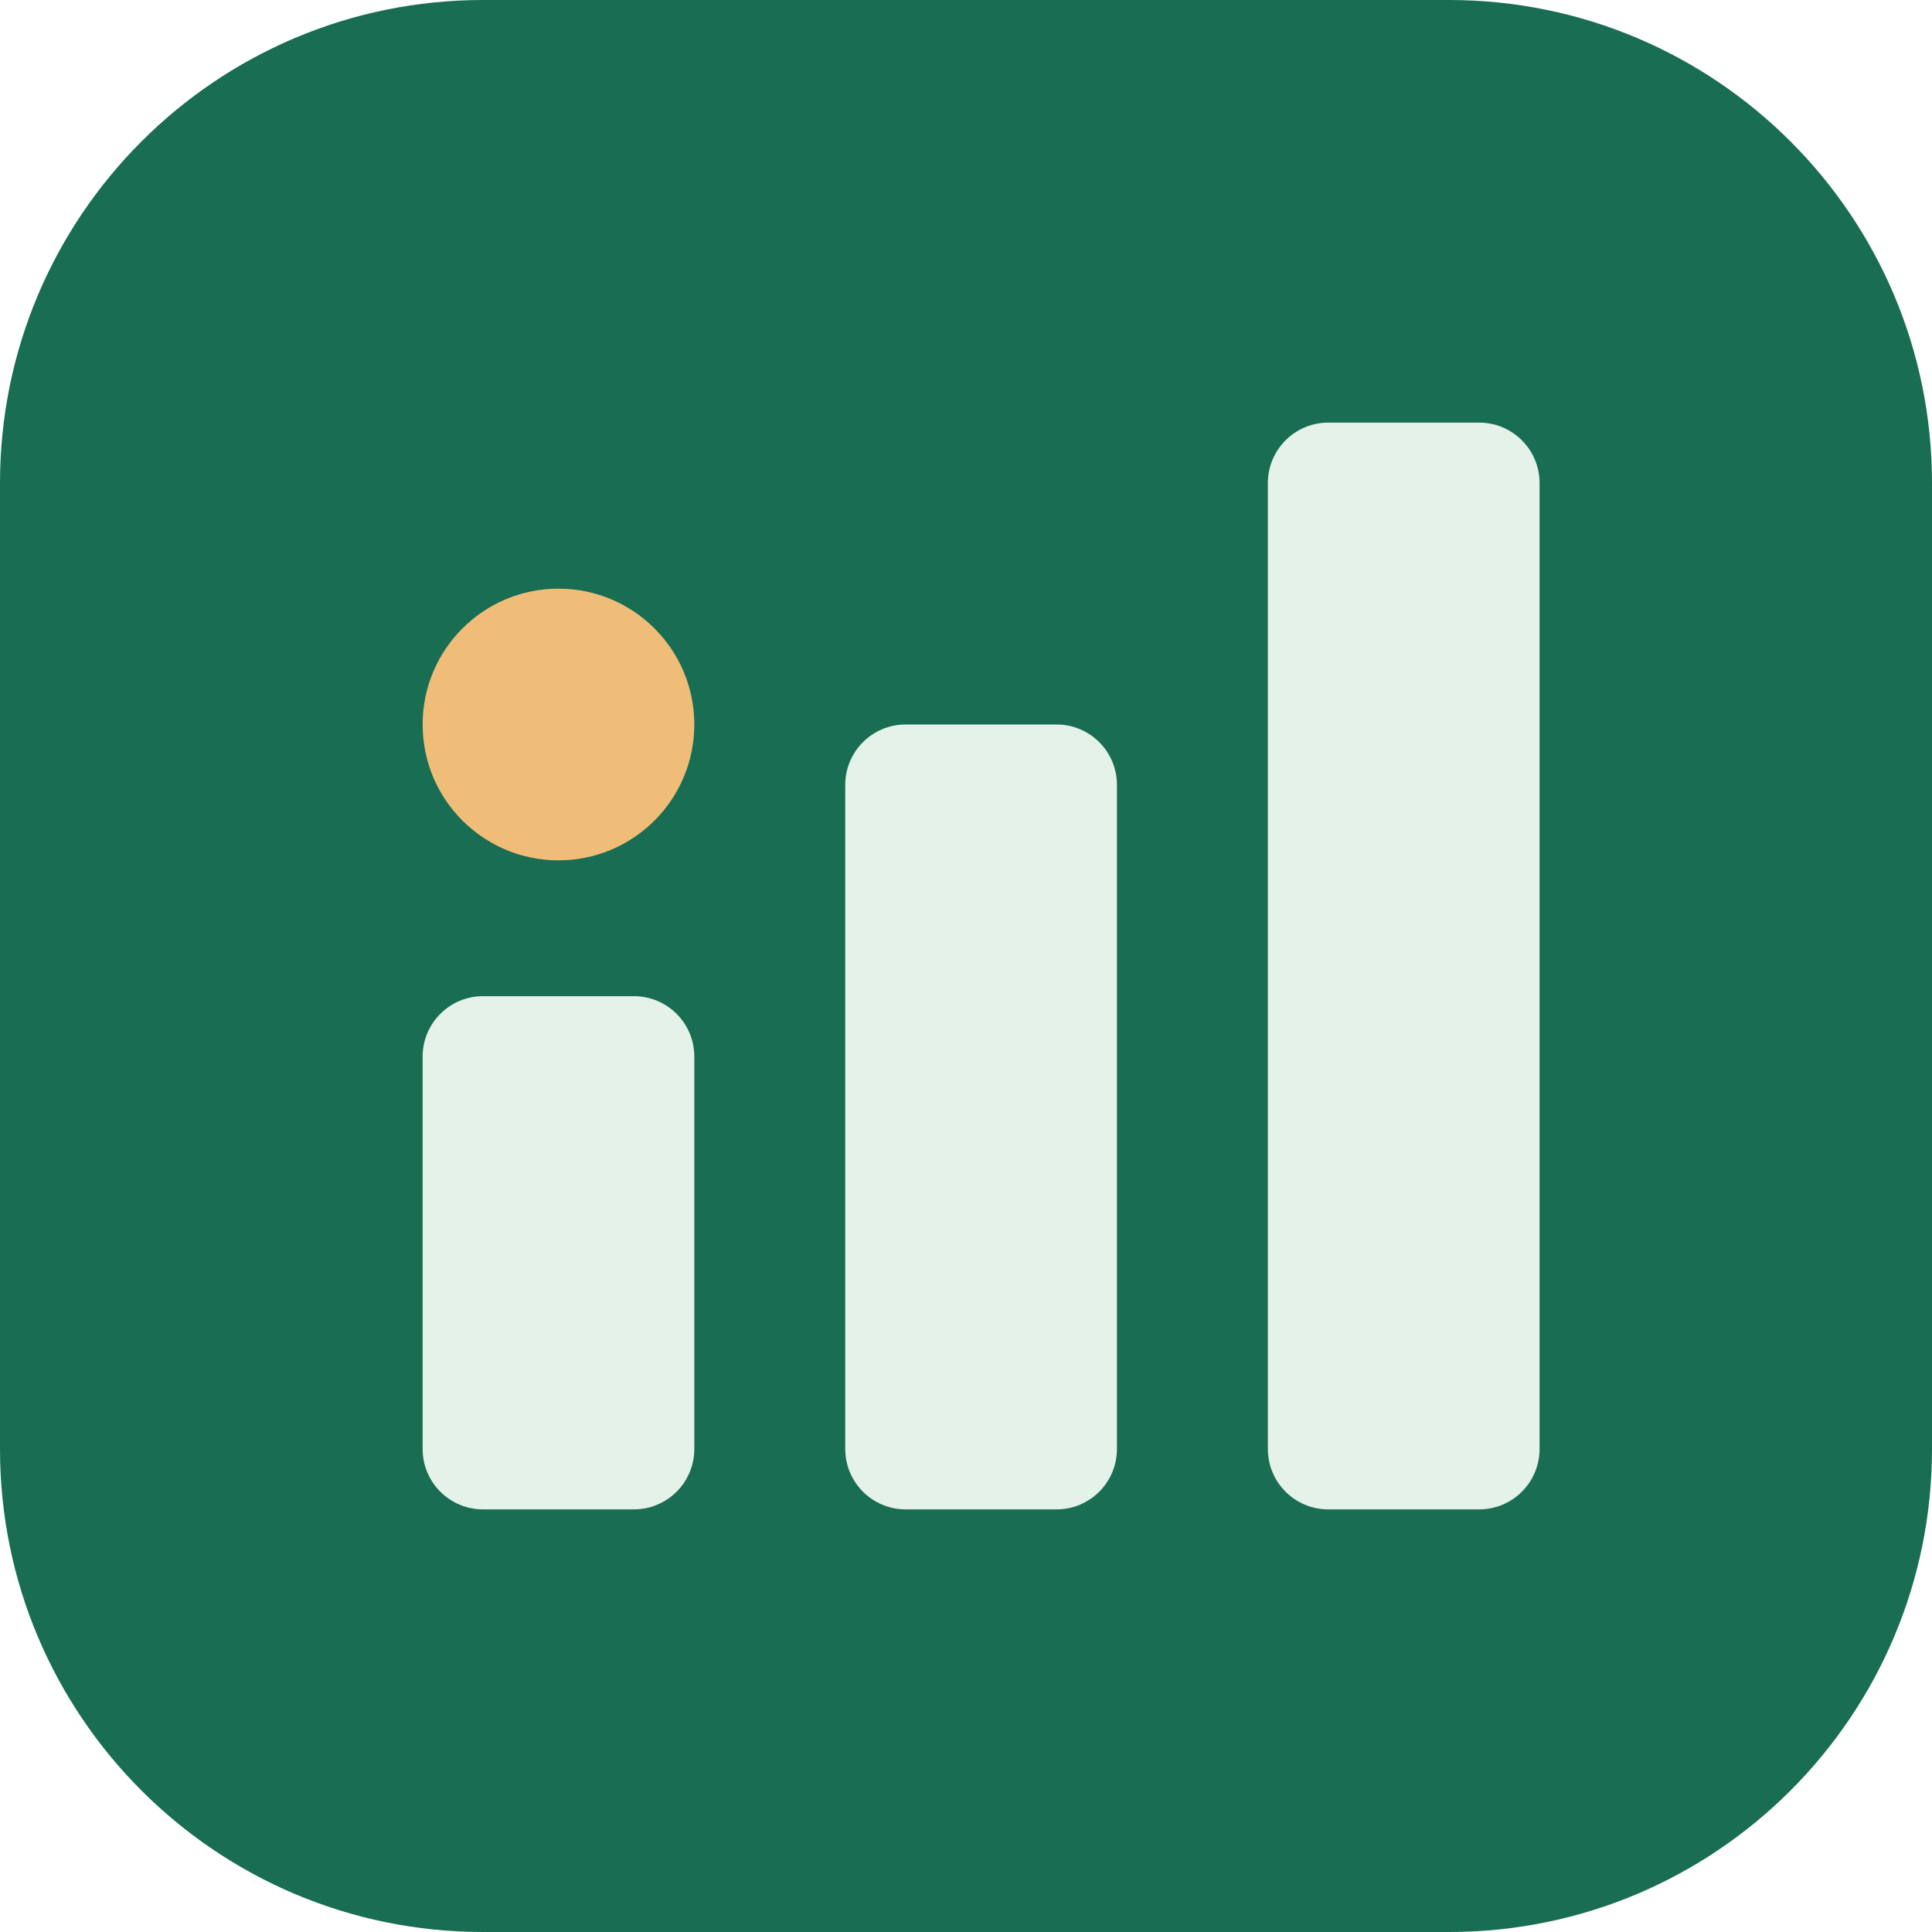
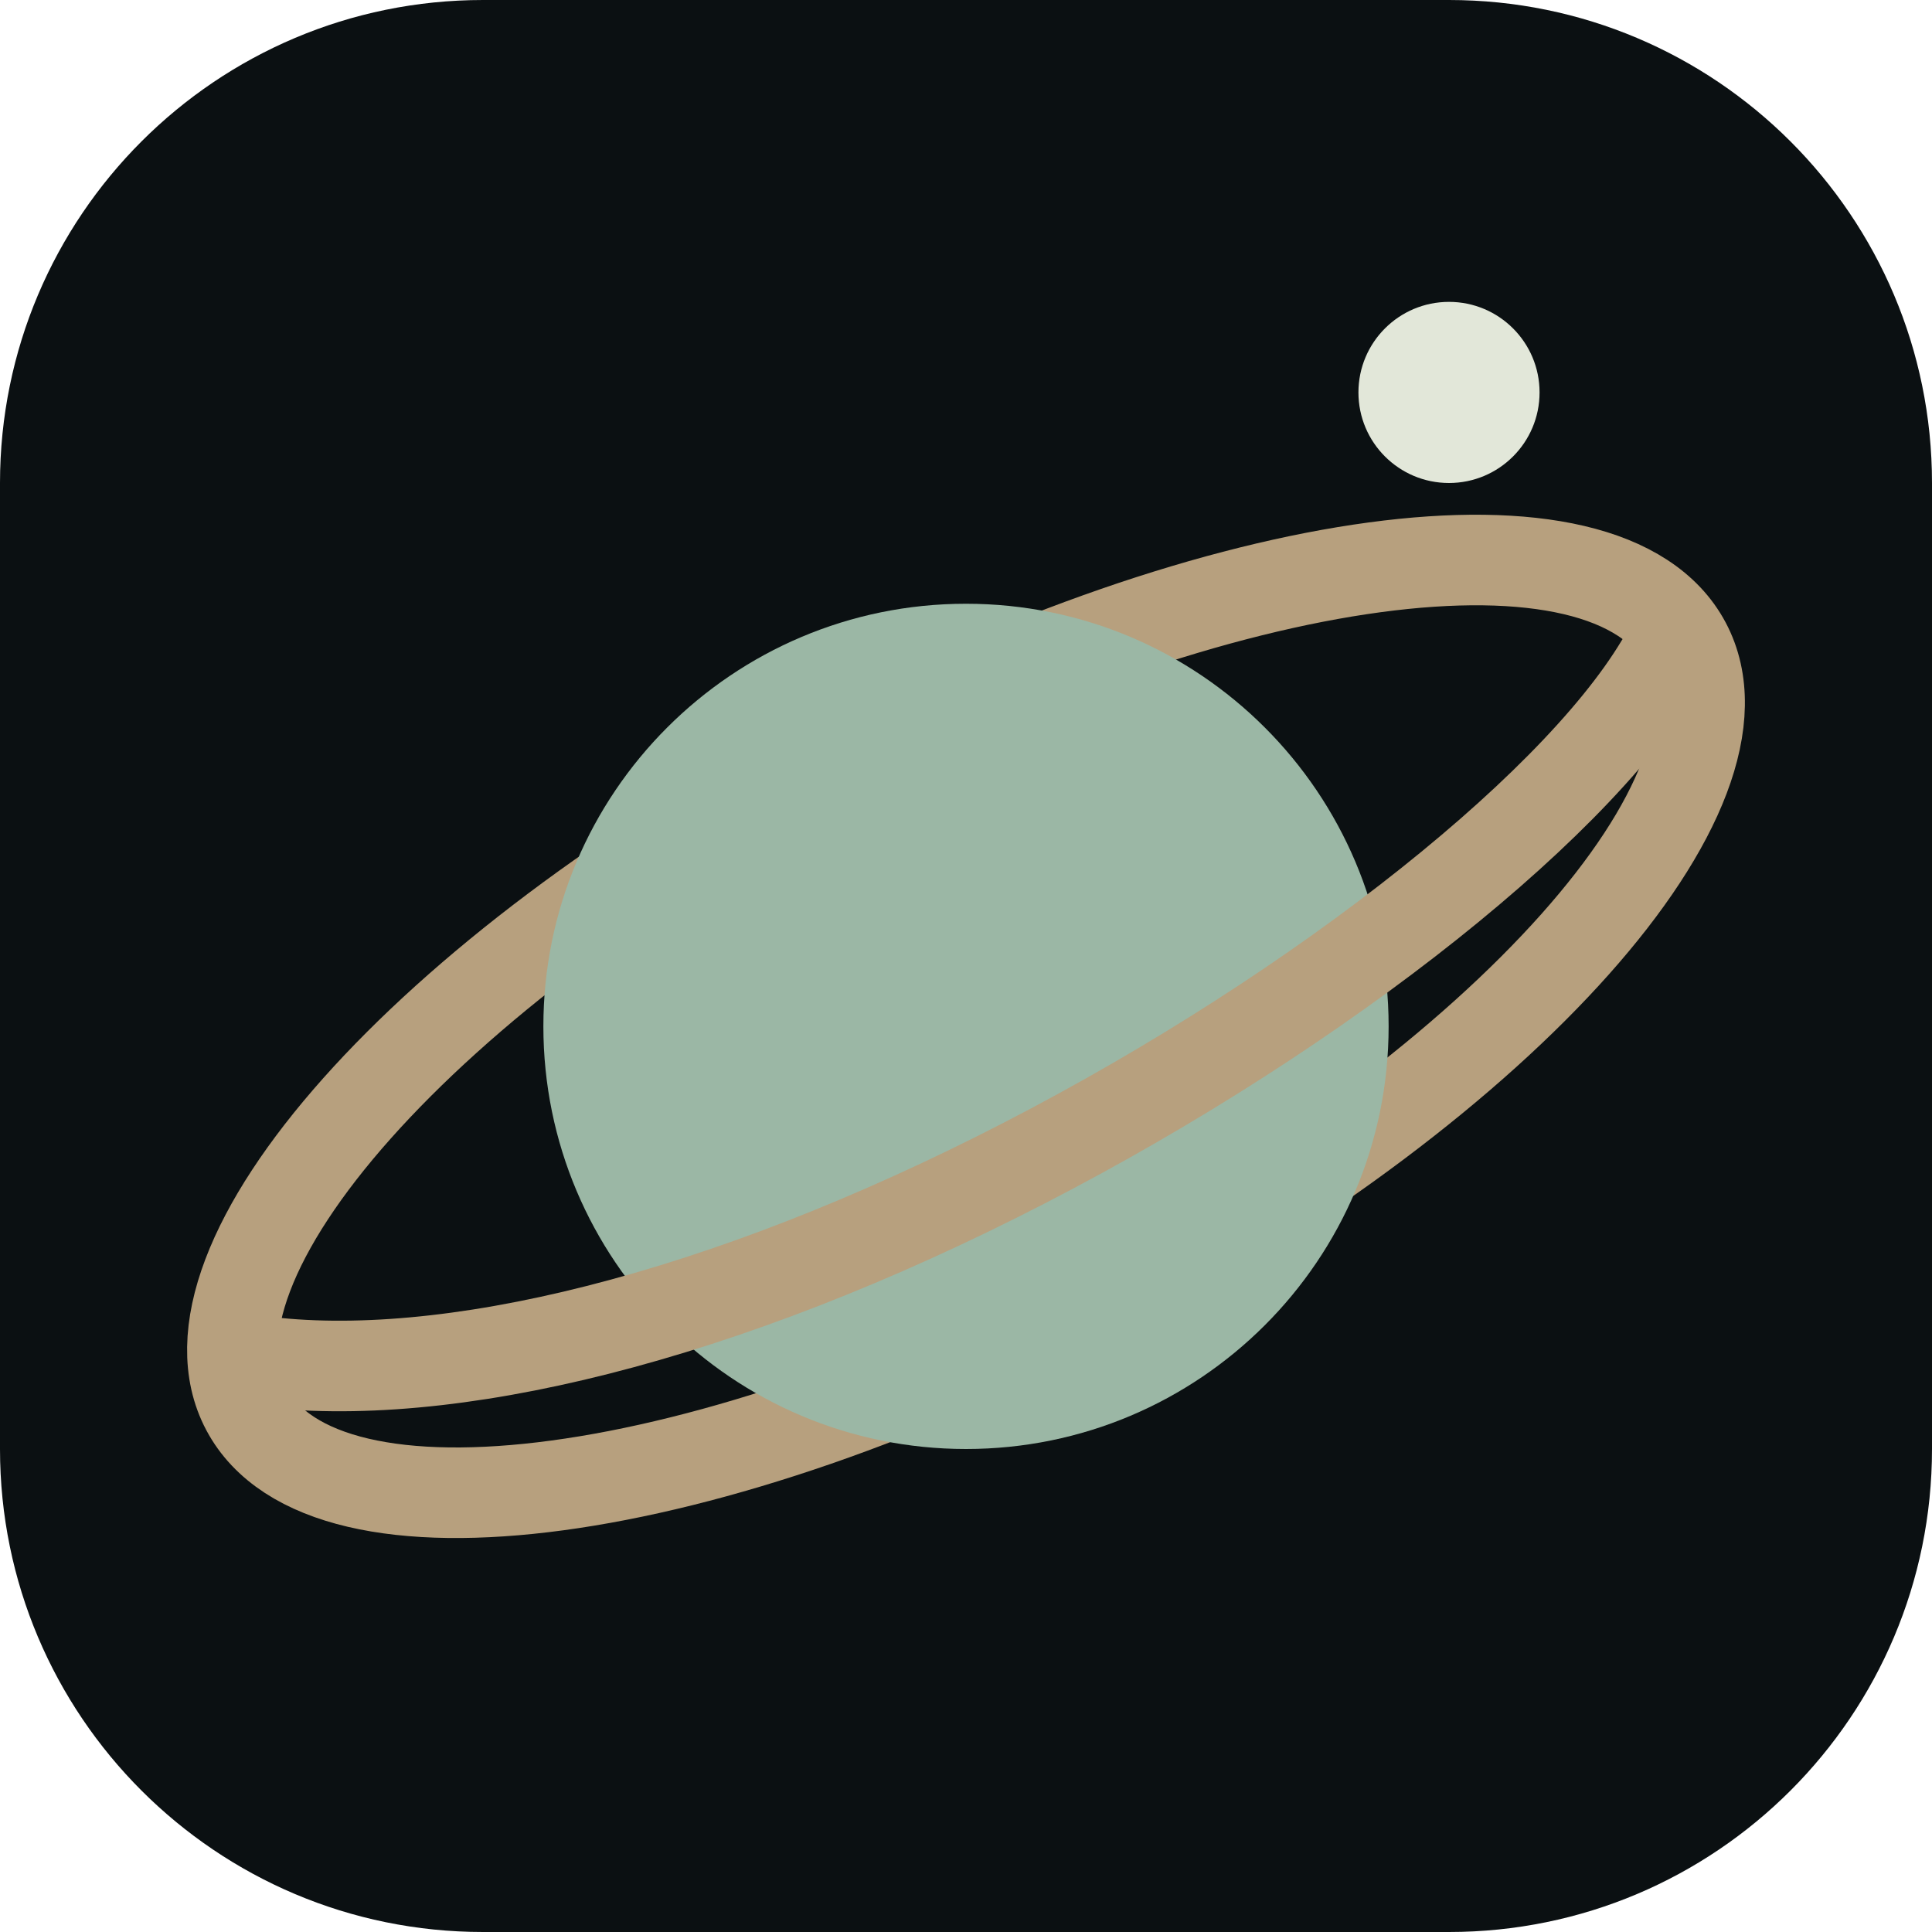
<svg xmlns="http://www.w3.org/2000/svg" viewBox="0 0 64 64">
-   <rect width="64" height="64" rx="16" fill="#196d53" />
-   <rect x="14" y="33" width="9" height="17" rx="2" fill="#e5f2e9" />
-   <rect x="28" y="24" width="9" height="26" rx="2" fill="#e5f2e9" />
-   <rect x="42" y="14" width="9" height="36" rx="2" fill="#e5f2e9" />
-   <circle cx="18.5" cy="24" r="4.5" fill="#efbd77" />
+   <rect width="64" height="64" rx="16" fill="#0b1012" />
+   <ellipse cx="32" cy="34" rx="27" ry="10" transform="rotate(-28 32 34)" fill="none" stroke="#b7a07e" stroke-width="3" />
+   <circle cx="32" cy="34" r="14" fill="#9bb7a5" />
+   <path d="M21 43a14 14 0 0 0 23-14 14 14 0 0 1-23 14" fill="#607f70" />
+   <path d="M8 45c6 1 15-1 25-6s19-12 22-17" fill="none" stroke="#b7a07e" stroke-width="3" stroke-linecap="round" />
+   <circle cx="48" cy="13" r="3" fill="#e2e7d9" />
</svg>
